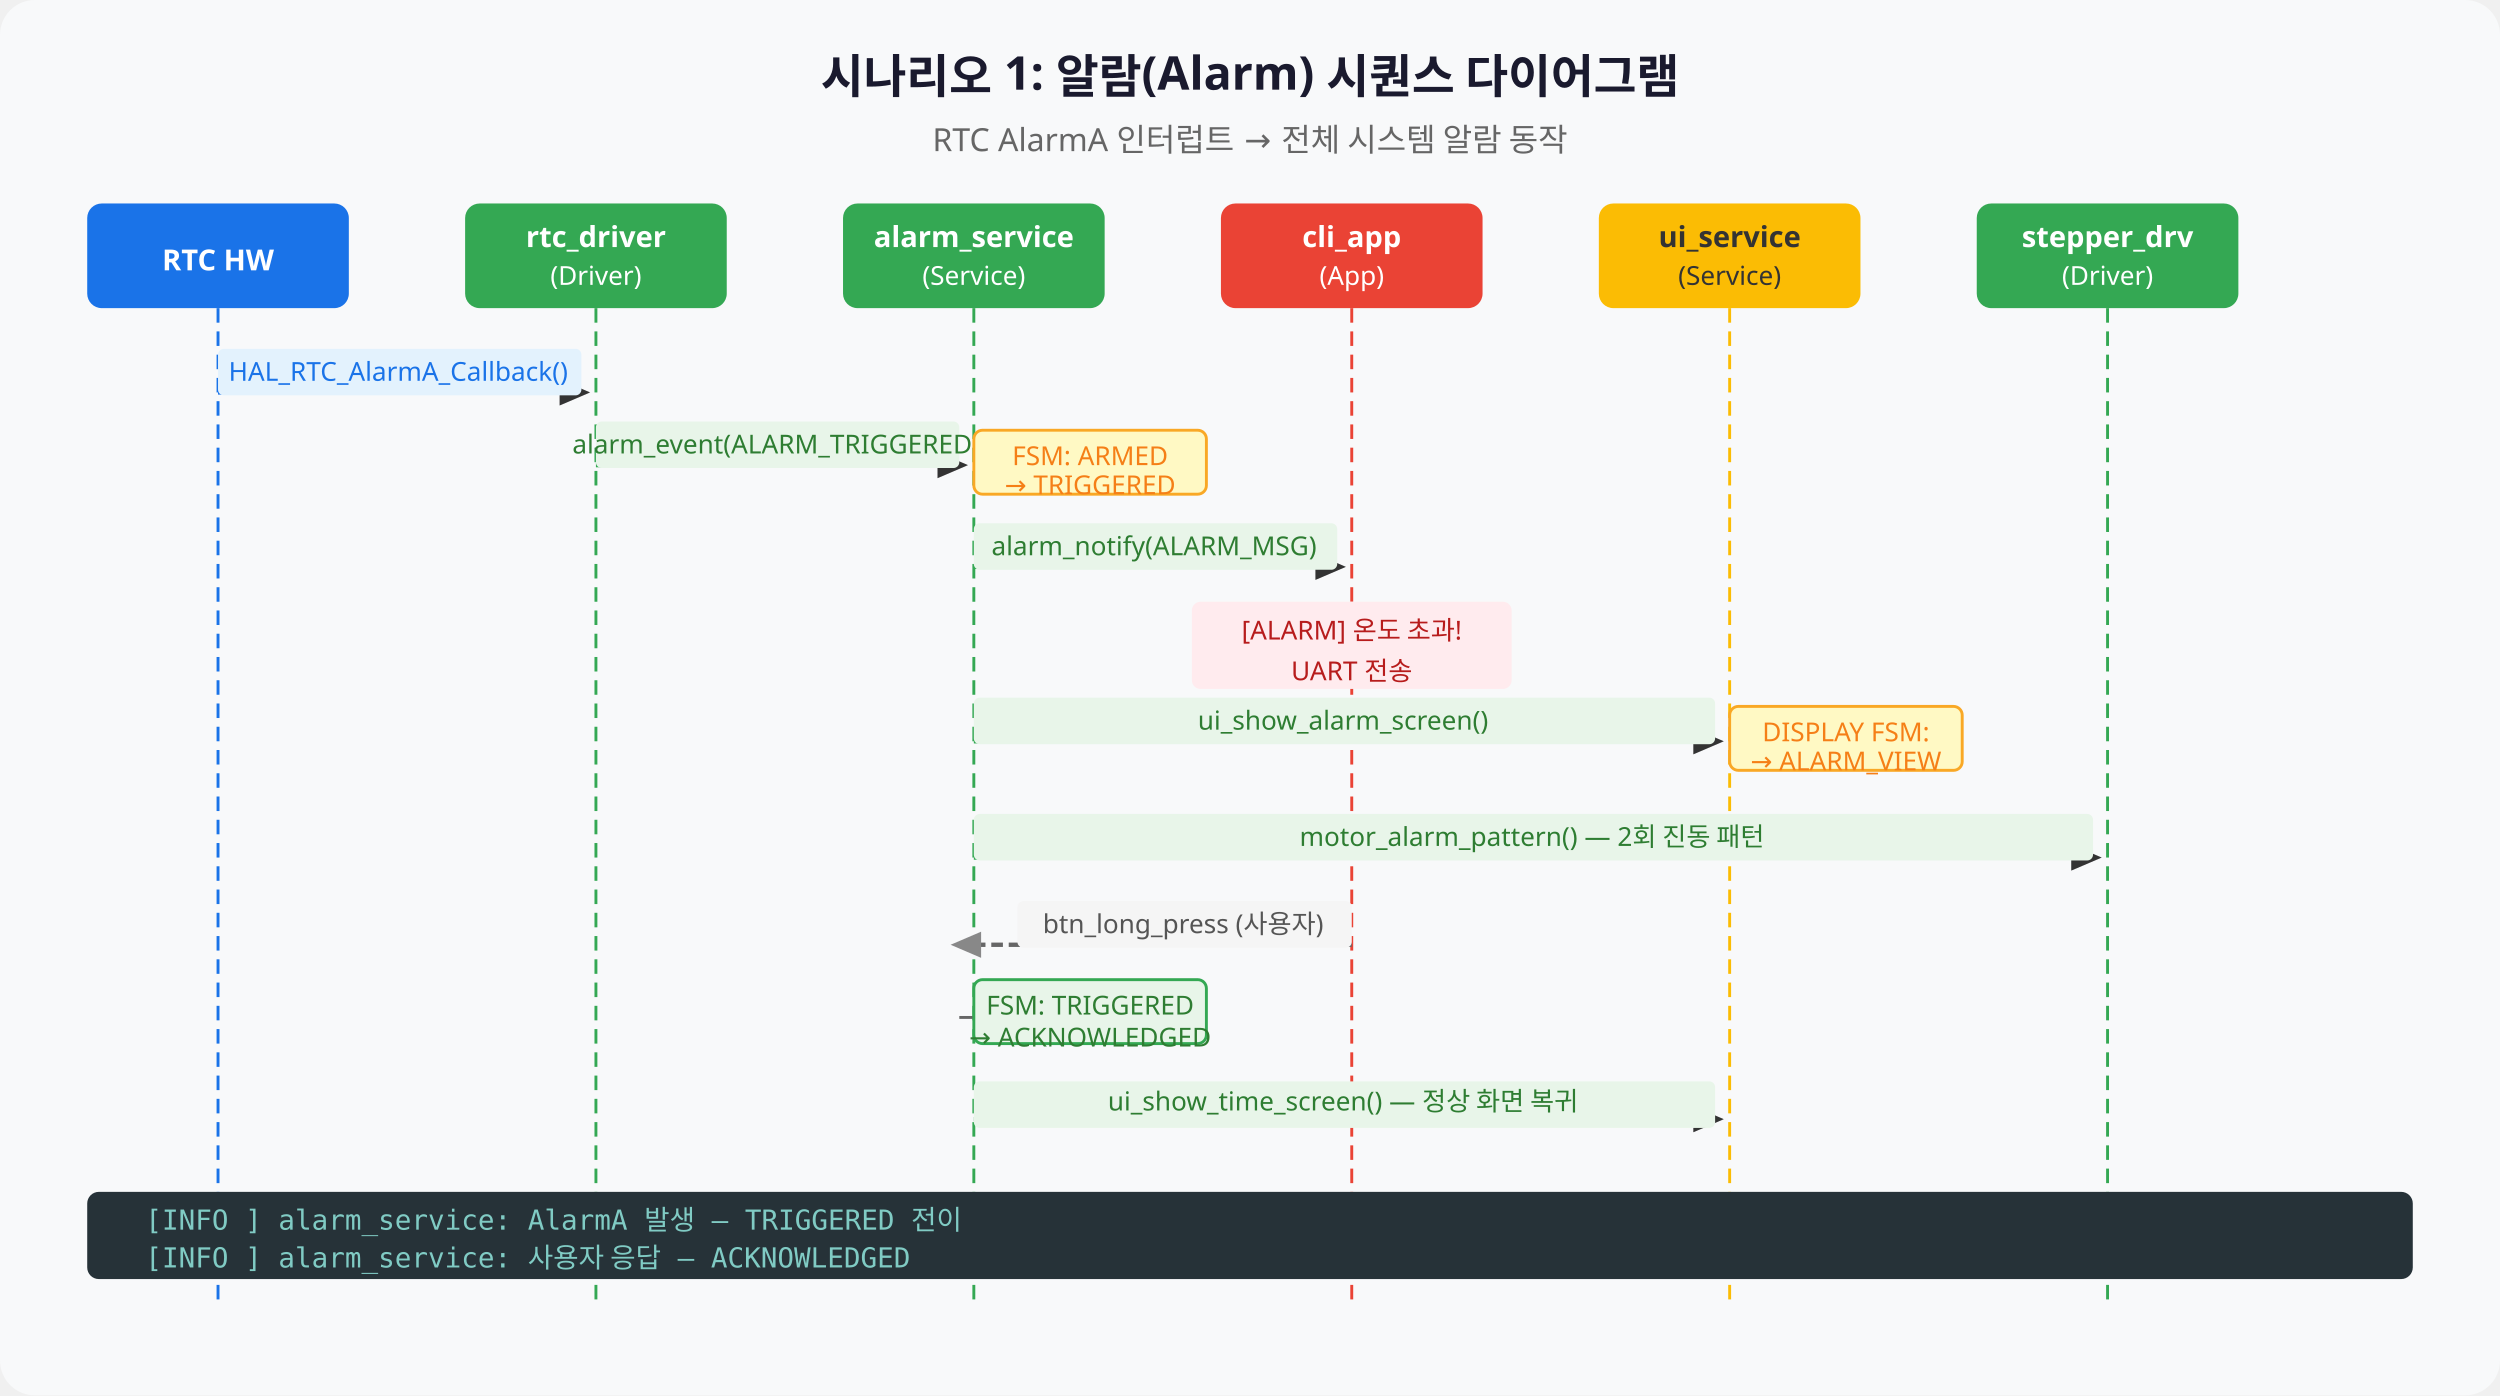
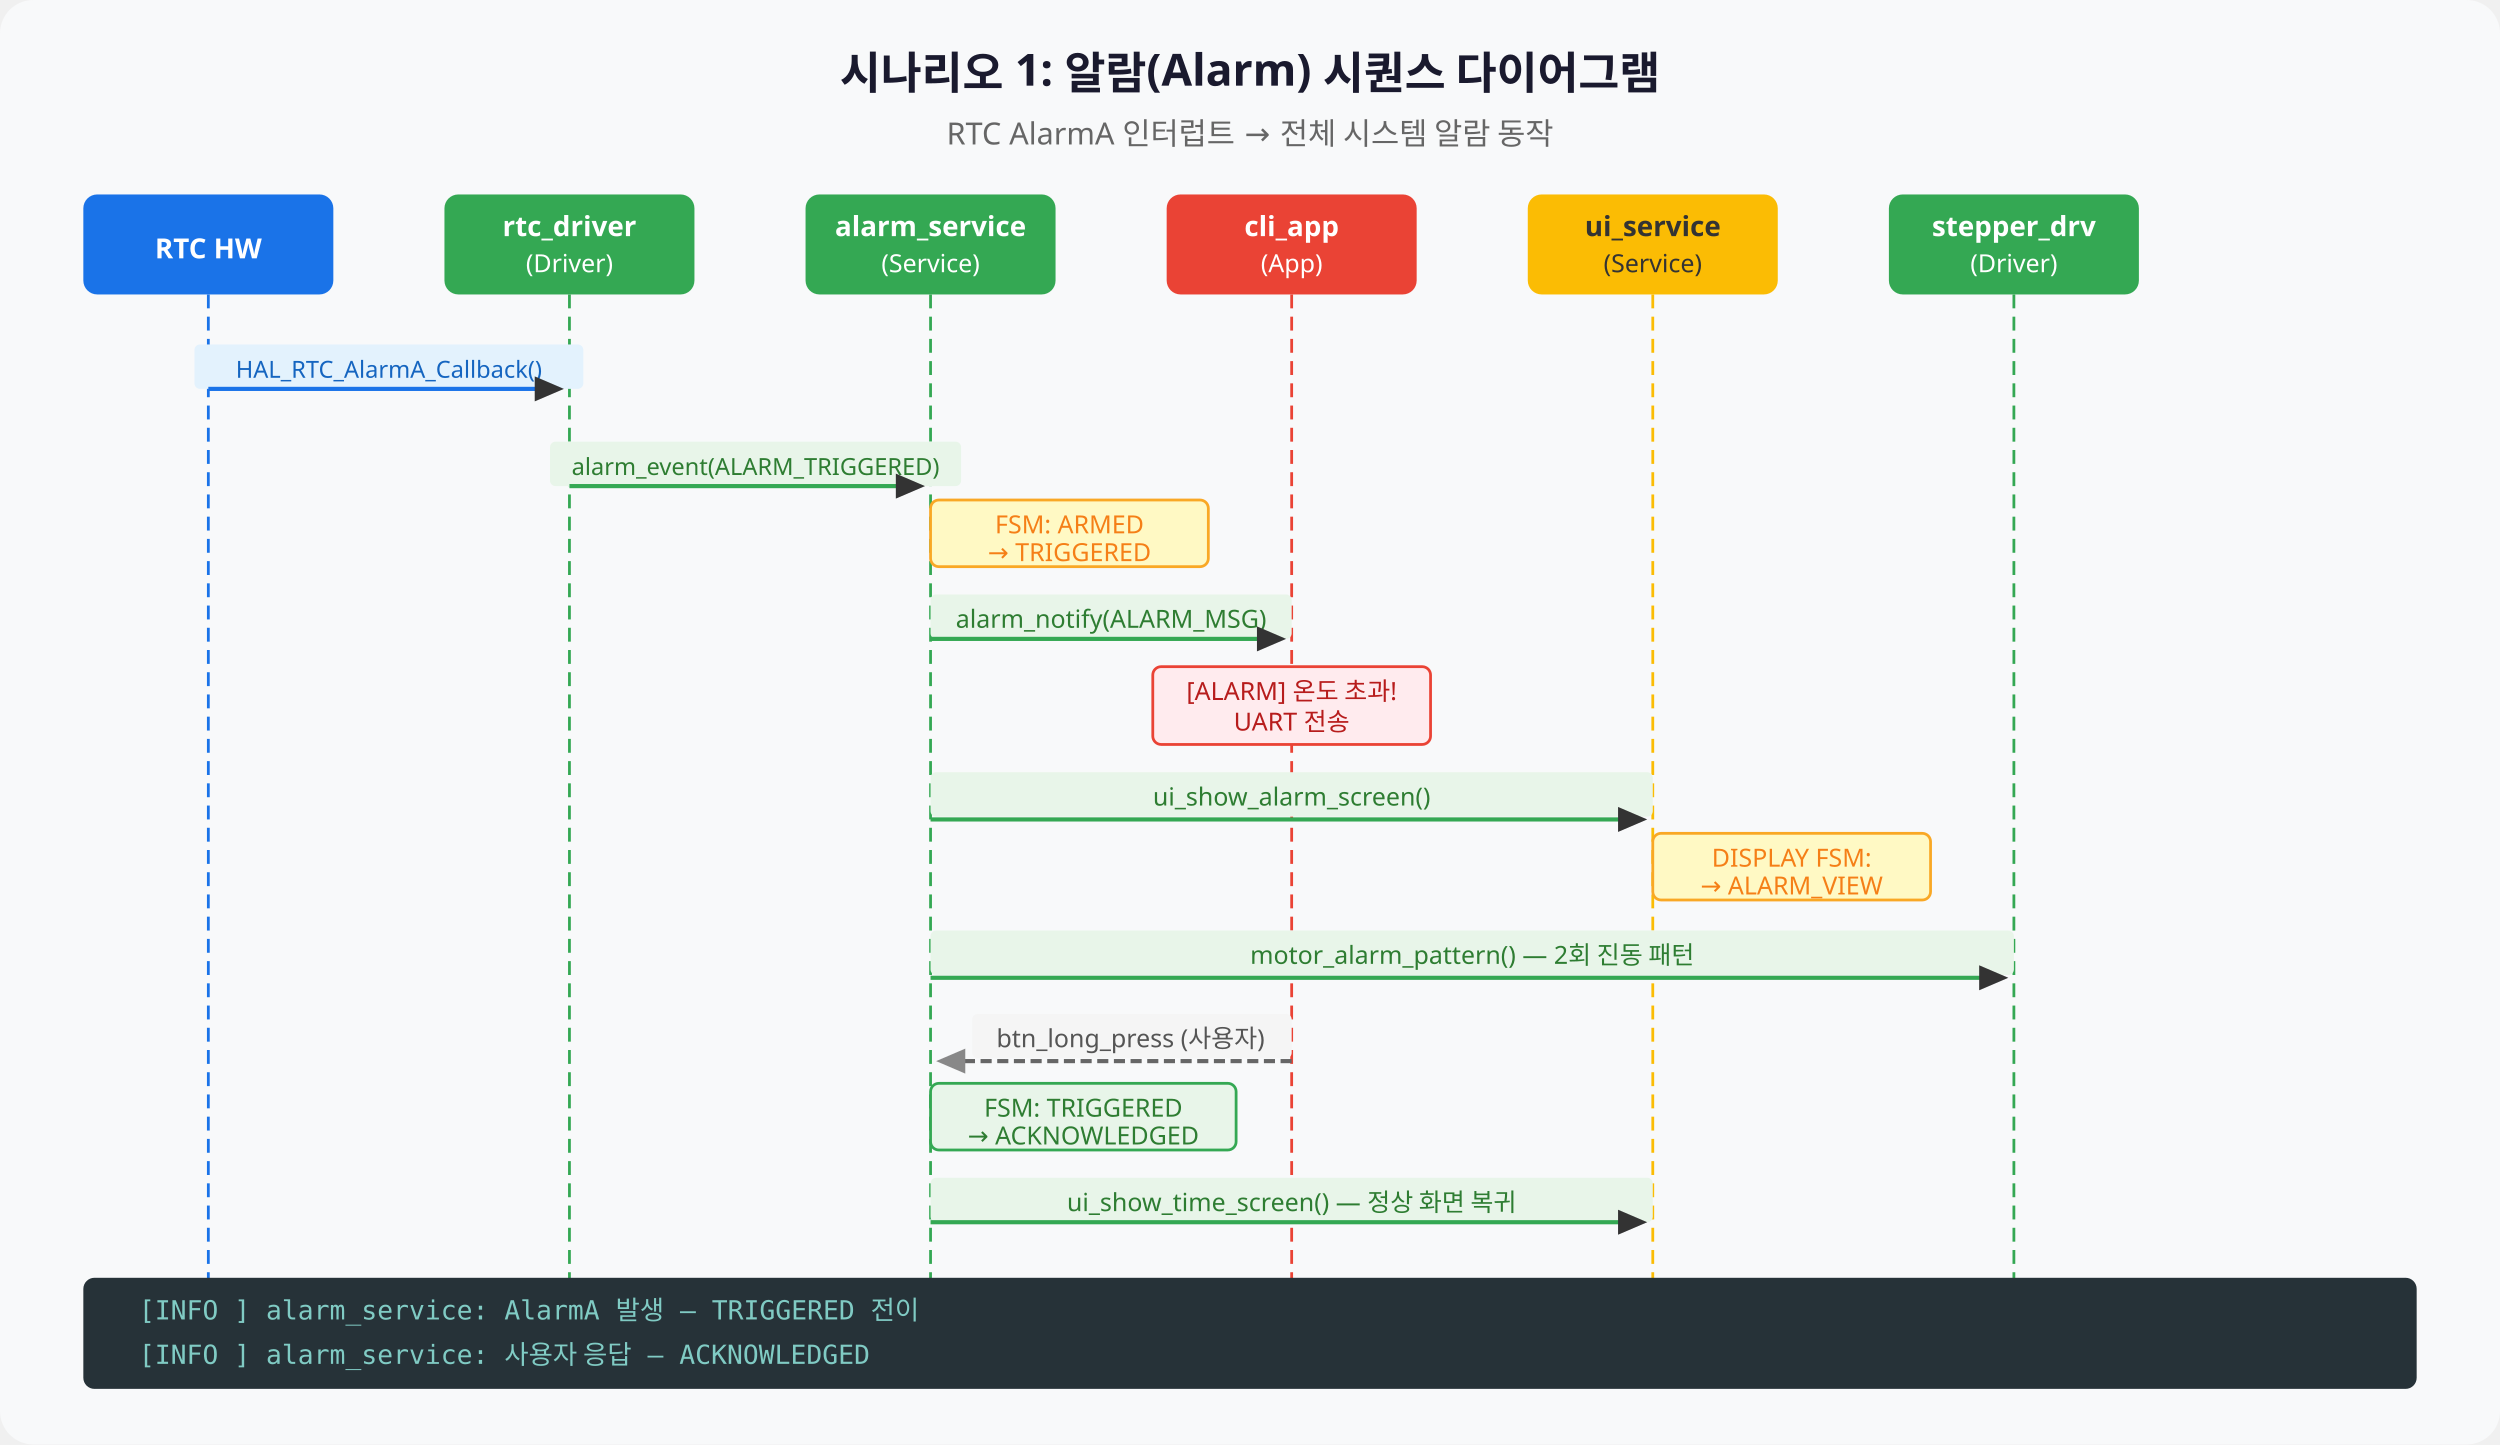
- <svg xmlns="http://www.w3.org/2000/svg" width="860" height="480" font-family="'Noto Sans KR', sans-serif" viewBox="0 0 860 480">
-   <rect width="860" height="480" fill="#F8F9FA" rx="12" />
-   <text x="430" y="32" text-anchor="middle" font-size="16" font-weight="bold" fill="#1A1A2E">시나리오 1: 알람(Alarm) 시퀀스 다이어그램</text>
-   <text x="430" y="52" text-anchor="middle" font-size="11" fill="#666">RTC AlarmA 인터럽트 → 전체 시스템 알람 동작</text>
+ <svg xmlns="http://www.w3.org/2000/svg" width="900" height="520" font-family="'Noto Sans KR', sans-serif" viewBox="0 0 900 520">
+   <rect width="900" height="520" fill="#F8F9FA" rx="12" />
+   <text x="450" y="32" text-anchor="middle" font-size="16" font-weight="bold" fill="#1A1A2E">시나리오 1: 알람(Alarm) 시퀀스 다이어그램</text>
+   <text x="450" y="52" text-anchor="middle" font-size="11" fill="#666">RTC AlarmA 인터럽트 → 전체 시스템 알람 동작</text>
  <rect x="30" y="70" width="90" height="36" fill="#1A73E8" rx="5" />
  <text x="75" y="93" text-anchor="middle" font-size="10" fill="white" font-weight="bold">RTC HW</text>
  <rect x="160" y="70" width="90" height="36" fill="#34A853" rx="5" />
  <text x="205" y="85" text-anchor="middle" font-size="10" fill="white" font-weight="bold">rtc_driver</text>
  <text x="205" y="98" text-anchor="middle" font-size="9" fill="white">(Driver)</text>
  <rect x="290" y="70" width="90" height="36" fill="#34A853" rx="5" />
  <text x="335" y="85" text-anchor="middle" font-size="10" fill="white" font-weight="bold">alarm_service</text>
  <text x="335" y="98" text-anchor="middle" font-size="9" fill="white">(Service)</text>
  <rect x="420" y="70" width="90" height="36" fill="#EA4335" rx="5" />
  <text x="465" y="85" text-anchor="middle" font-size="10" fill="white" font-weight="bold">cli_app</text>
  <text x="465" y="98" text-anchor="middle" font-size="9" fill="white">(App)</text>
  <rect x="550" y="70" width="90" height="36" fill="#FBBC04" rx="5" />
  <text x="595" y="85" text-anchor="middle" font-size="10" fill="#333" font-weight="bold">ui_service</text>
  <text x="595" y="98" text-anchor="middle" font-size="9" fill="#333">(Service)</text>
  <rect x="680" y="70" width="90" height="36" fill="#34A853" rx="5" />
  <text x="725" y="85" text-anchor="middle" font-size="10" fill="white" font-weight="bold">stepper_drv</text>
  <text x="725" y="98" text-anchor="middle" font-size="9" fill="white">(Driver)</text>
-   <line x1="75" y1="106" x2="75" y2="450" stroke="#1A73E8" stroke-width="1" stroke-dasharray="5,3" />
-   <line x1="205" y1="106" x2="205" y2="450" stroke="#34A853" stroke-width="1" stroke-dasharray="5,3" />
-   <line x1="335" y1="106" x2="335" y2="450" stroke="#34A853" stroke-width="1" stroke-dasharray="5,3" />
-   <line x1="465" y1="106" x2="465" y2="450" stroke="#EA4335" stroke-width="1" stroke-dasharray="5,3" />
-   <line x1="595" y1="106" x2="595" y2="450" stroke="#FBBC04" stroke-width="1" stroke-dasharray="5,3" />
-   <line x1="725" y1="106" x2="725" y2="450" stroke="#34A853" stroke-width="1" stroke-dasharray="5,3" />
-   <line x1="75" y1="135" x2="200" y2="135" stroke="#1A73E8" stroke-width="1.5" marker-end="url(#arr)" />
-   <rect x="75" y="120" width="125" height="16" fill="#E3F2FD" rx="2" />
-   <text x="137" y="131" text-anchor="middle" font-size="9" fill="#1A73E8">HAL_RTC_AlarmA_Callback()</text>
-   <line x1="205" y1="160" x2="330" y2="160" stroke="#34A853" stroke-width="1.5" marker-end="url(#arr)" />
-   <rect x="205" y="145" width="125" height="16" fill="#E8F5E9" rx="2" />
-   <text x="267" y="156" text-anchor="middle" font-size="9" fill="#2E7D32">alarm_event(ALARM_TRIGGERED)</text>
-   <rect x="335" y="148" width="80" height="22" fill="#FFF9C4" stroke="#F9A825" rx="3" />
-   <text x="375" y="160" text-anchor="middle" font-size="9" fill="#F57F17">FSM: ARMED</text>
-   <text x="375" y="170" text-anchor="middle" font-size="9" fill="#F57F17">→ TRIGGERED</text>
-   <line x1="335" y1="195" x2="460" y2="195" stroke="#34A853" stroke-width="1.5" marker-end="url(#arr)" />
-   <rect x="335" y="180" width="125" height="16" fill="#E8F5E9" rx="2" />
-   <text x="397" y="191" text-anchor="middle" font-size="9" fill="#2E7D32">alarm_notify(ALARM_MSG)</text>
-   <line x1="465" y1="220" x2="465" y2="236" stroke="#EA4335" stroke-width="1.5" />
-   <rect x="410" y="207" width="110" height="30" fill="#FFEBEE" rx="3" />
-   <text x="465" y="220" text-anchor="middle" font-size="9" fill="#B71C1C">[ALARM] 온도 초과!</text>
-   <text x="465" y="234" text-anchor="middle" font-size="9" fill="#B71C1C">UART 전송</text>
-   <line x1="335" y1="255" x2="590" y2="255" stroke="#34A853" stroke-width="1.5" marker-end="url(#arr)" />
-   <rect x="335" y="240" width="255" height="16" fill="#E8F5E9" rx="2" />
-   <text x="462" y="251" text-anchor="middle" font-size="9" fill="#2E7D32">ui_show_alarm_screen()</text>
-   <rect x="595" y="243" width="80" height="22" fill="#FFF9C4" stroke="#F9A825" rx="3" />
-   <text x="635" y="255" text-anchor="middle" font-size="9" fill="#F57F17">DISPLAY FSM:</text>
-   <text x="635" y="265" text-anchor="middle" font-size="9" fill="#F57F17">→ ALARM_VIEW</text>
-   <line x1="335" y1="295" x2="720" y2="295" stroke="#34A853" stroke-width="1.5" marker-end="url(#arr)" />
-   <rect x="335" y="280" width="385" height="16" fill="#E8F5E9" rx="2" />
-   <text x="527" y="291" text-anchor="middle" font-size="9" fill="#2E7D32">motor_alarm_pattern() — 2회 진동 패턴</text>
-   <line x1="465" y1="325" x2="330" y2="325" stroke="#666" stroke-width="1.5" stroke-dasharray="4,2" marker-end="url(#arr-gray)" />
-   <rect x="350" y="310" width="115" height="16" fill="#F5F5F5" rx="2" />
-   <text x="407" y="321" text-anchor="middle" font-size="9" fill="#555">btn_long_press (사용자)</text>
-   <line x1="335" y1="350" x2="330" y2="350" stroke="#666" />
-   <rect x="335" y="337" width="80" height="22" fill="#E8F5E9" stroke="#34A853" rx="3" />
-   <text x="375" y="349" text-anchor="middle" font-size="9" fill="#2E7D32">FSM: TRIGGERED</text>
-   <text x="375" y="360" text-anchor="middle" font-size="9" fill="#2E7D32">→ ACKNOWLEDGED</text>
-   <line x1="335" y1="385" x2="590" y2="385" stroke="#34A853" stroke-width="1.5" marker-end="url(#arr)" />
-   <rect x="335" y="372" width="255" height="16" fill="#E8F5E9" rx="2" />
-   <text x="462" y="382" text-anchor="middle" font-size="9" fill="#2E7D32">ui_show_time_screen() — 정상 화면 복귀</text>
-   <rect x="30" y="410" width="800" height="30" fill="#263238" rx="4" />
-   <text x="50" y="423" font-size="9.5" fill="#80CBC4" font-family="monospace">[INFO ] alarm_service: AlarmA 발생 — TRIGGERED 전이</text>
-   <text x="50" y="436" font-size="9.5" fill="#80CBC4" font-family="monospace">[INFO ] alarm_service: 사용자 응답 — ACKNOWLEDGED</text>
+   <line x1="75" y1="106" x2="75" y2="468" stroke="#1A73E8" stroke-width="1" stroke-dasharray="5,3" />
+   <line x1="205" y1="106" x2="205" y2="468" stroke="#34A853" stroke-width="1" stroke-dasharray="5,3" />
+   <line x1="335" y1="106" x2="335" y2="468" stroke="#34A853" stroke-width="1" stroke-dasharray="5,3" />
+   <line x1="465" y1="106" x2="465" y2="468" stroke="#EA4335" stroke-width="1" stroke-dasharray="5,3" />
+   <line x1="595" y1="106" x2="595" y2="468" stroke="#FBBC04" stroke-width="1" stroke-dasharray="5,3" />
+   <line x1="725" y1="106" x2="725" y2="468" stroke="#34A853" stroke-width="1" stroke-dasharray="5,3" />
+   <rect x="70" y="124" width="140" height="16" fill="#E3F2FD" rx="2" />
+   <text x="140" y="136" text-anchor="middle" font-size="8.5" fill="#1565C0">HAL_RTC_AlarmA_Callback()</text>
+   <line x1="75" y1="140" x2="200" y2="140" stroke="#1A73E8" stroke-width="1.5" marker-end="url(#arr)" />
+   <rect x="198" y="159" width="148" height="16" fill="#E8F5E9" rx="2" />
+   <text x="272" y="171" text-anchor="middle" font-size="8.5" fill="#2E7D32">alarm_event(ALARM_TRIGGERED)</text>
+   <line x1="205" y1="175" x2="330" y2="175" stroke="#34A853" stroke-width="1.5" marker-end="url(#arr)" />
+   <rect x="335" y="180" width="100" height="24" fill="#FFF9C4" stroke="#F9A825" rx="3" />
+   <text x="385" y="192" text-anchor="middle" font-size="9" fill="#F57F17">FSM: ARMED</text>
+   <text x="385" y="202" text-anchor="middle" font-size="9" fill="#F57F17">→ TRIGGERED</text>
+   <rect x="335" y="214" width="130" height="16" fill="#E8F5E9" rx="2" />
+   <text x="400" y="226" text-anchor="middle" font-size="9" fill="#2E7D32">alarm_notify(ALARM_MSG)</text>
+   <line x1="335" y1="230" x2="460" y2="230" stroke="#34A853" stroke-width="1.5" marker-end="url(#arr)" />
+   <rect x="415" y="240" width="100" height="28" fill="#FFEBEE" stroke="#EA4335" rx="3" />
+   <text x="465" y="252" text-anchor="middle" font-size="9" fill="#B71C1C">[ALARM] 온도 초과!</text>
+   <text x="465" y="263" text-anchor="middle" font-size="9" fill="#B71C1C">UART 전송</text>
+   <rect x="335" y="278" width="260" height="16" fill="#E8F5E9" rx="2" />
+   <text x="465" y="290" text-anchor="middle" font-size="9" fill="#2E7D32">ui_show_alarm_screen()</text>
+   <line x1="335" y1="295" x2="590" y2="295" stroke="#34A853" stroke-width="1.5" marker-end="url(#arr)" />
+   <rect x="595" y="300" width="100" height="24" fill="#FFF9C4" stroke="#F9A825" rx="3" />
+   <text x="645" y="312" text-anchor="middle" font-size="9" fill="#F57F17">DISPLAY FSM:</text>
+   <text x="645" y="322" text-anchor="middle" font-size="9" fill="#F57F17">→ ALARM_VIEW</text>
+   <rect x="335" y="335" width="390" height="16" fill="#E8F5E9" rx="2" />
+   <text x="530" y="347" text-anchor="middle" font-size="9" fill="#2E7D32">motor_alarm_pattern() — 2회 진동 패턴</text>
+   <line x1="335" y1="352" x2="720" y2="352" stroke="#34A853" stroke-width="1.5" marker-end="url(#arr)" />
+   <rect x="350" y="365" width="115" height="16" fill="#F5F5F5" rx="2" />
+   <text x="407" y="377" text-anchor="middle" font-size="9" fill="#555">btn_long_press (사용자)</text>
+   <line x1="465" y1="382" x2="340" y2="382" stroke="#666" stroke-width="1.5" stroke-dasharray="4,2" marker-end="url(#arr-gray)" />
+   <rect x="335" y="390" width="110" height="24" fill="#E8F5E9" stroke="#34A853" rx="3" />
+   <text x="390" y="402" text-anchor="middle" font-size="9" fill="#2E7D32">FSM: TRIGGERED</text>
+   <text x="390" y="412" text-anchor="middle" font-size="9" fill="#2E7D32">→ ACKNOWLEDGED</text>
+   <rect x="335" y="424" width="260" height="16" fill="#E8F5E9" rx="2" />
+   <text x="465" y="436" text-anchor="middle" font-size="9" fill="#2E7D32">ui_show_time_screen() — 정상 화면 복귀</text>
+   <line x1="335" y1="440" x2="590" y2="440" stroke="#34A853" stroke-width="1.5" marker-end="url(#arr)" />
+   <rect x="30" y="460" width="840" height="40" fill="#263238" rx="4" />
+   <text x="50" y="475" font-size="9.5" fill="#80CBC4" font-family="monospace">[INFO ] alarm_service: AlarmA 발생 — TRIGGERED 전이</text>
+   <text x="50" y="491" font-size="9.5" fill="#80CBC4" font-family="monospace">[INFO ] alarm_service: 사용자 응답 — ACKNOWLEDGED</text>
  <defs>
    <marker id="arr" markerWidth="7" markerHeight="7" refX="5" refY="3" orient="auto">
      <path d="M0,0 L0,6 L7,3 z" fill="#333" />
    </marker>
    <marker id="arr-gray" markerWidth="7" markerHeight="7" refX="5" refY="3" orient="auto">
      <path d="M0,0 L0,6 L7,3 z" fill="#888" />
    </marker>
  </defs>
</svg>
